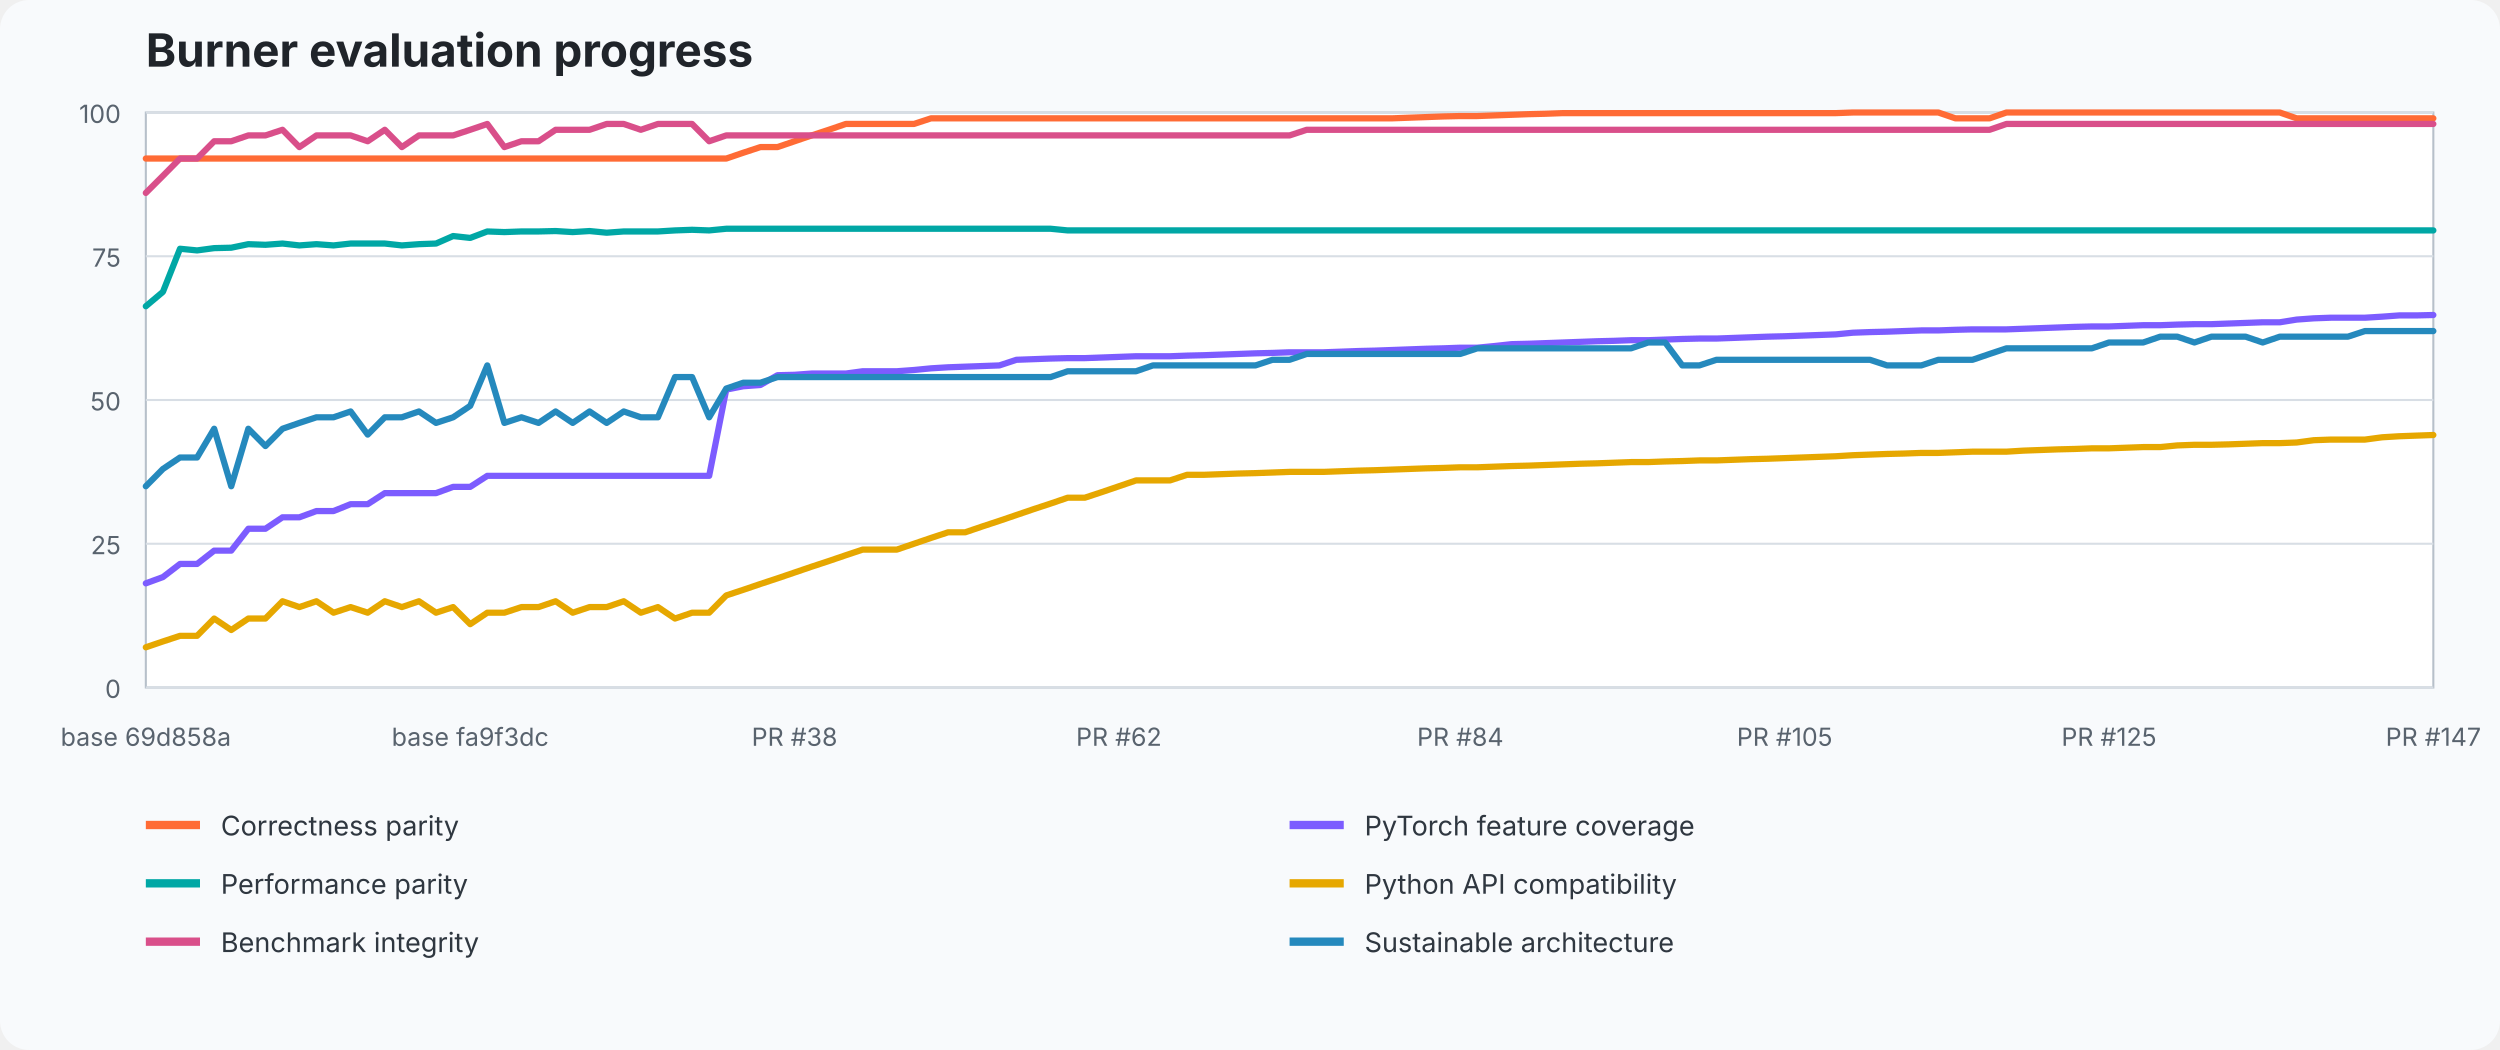
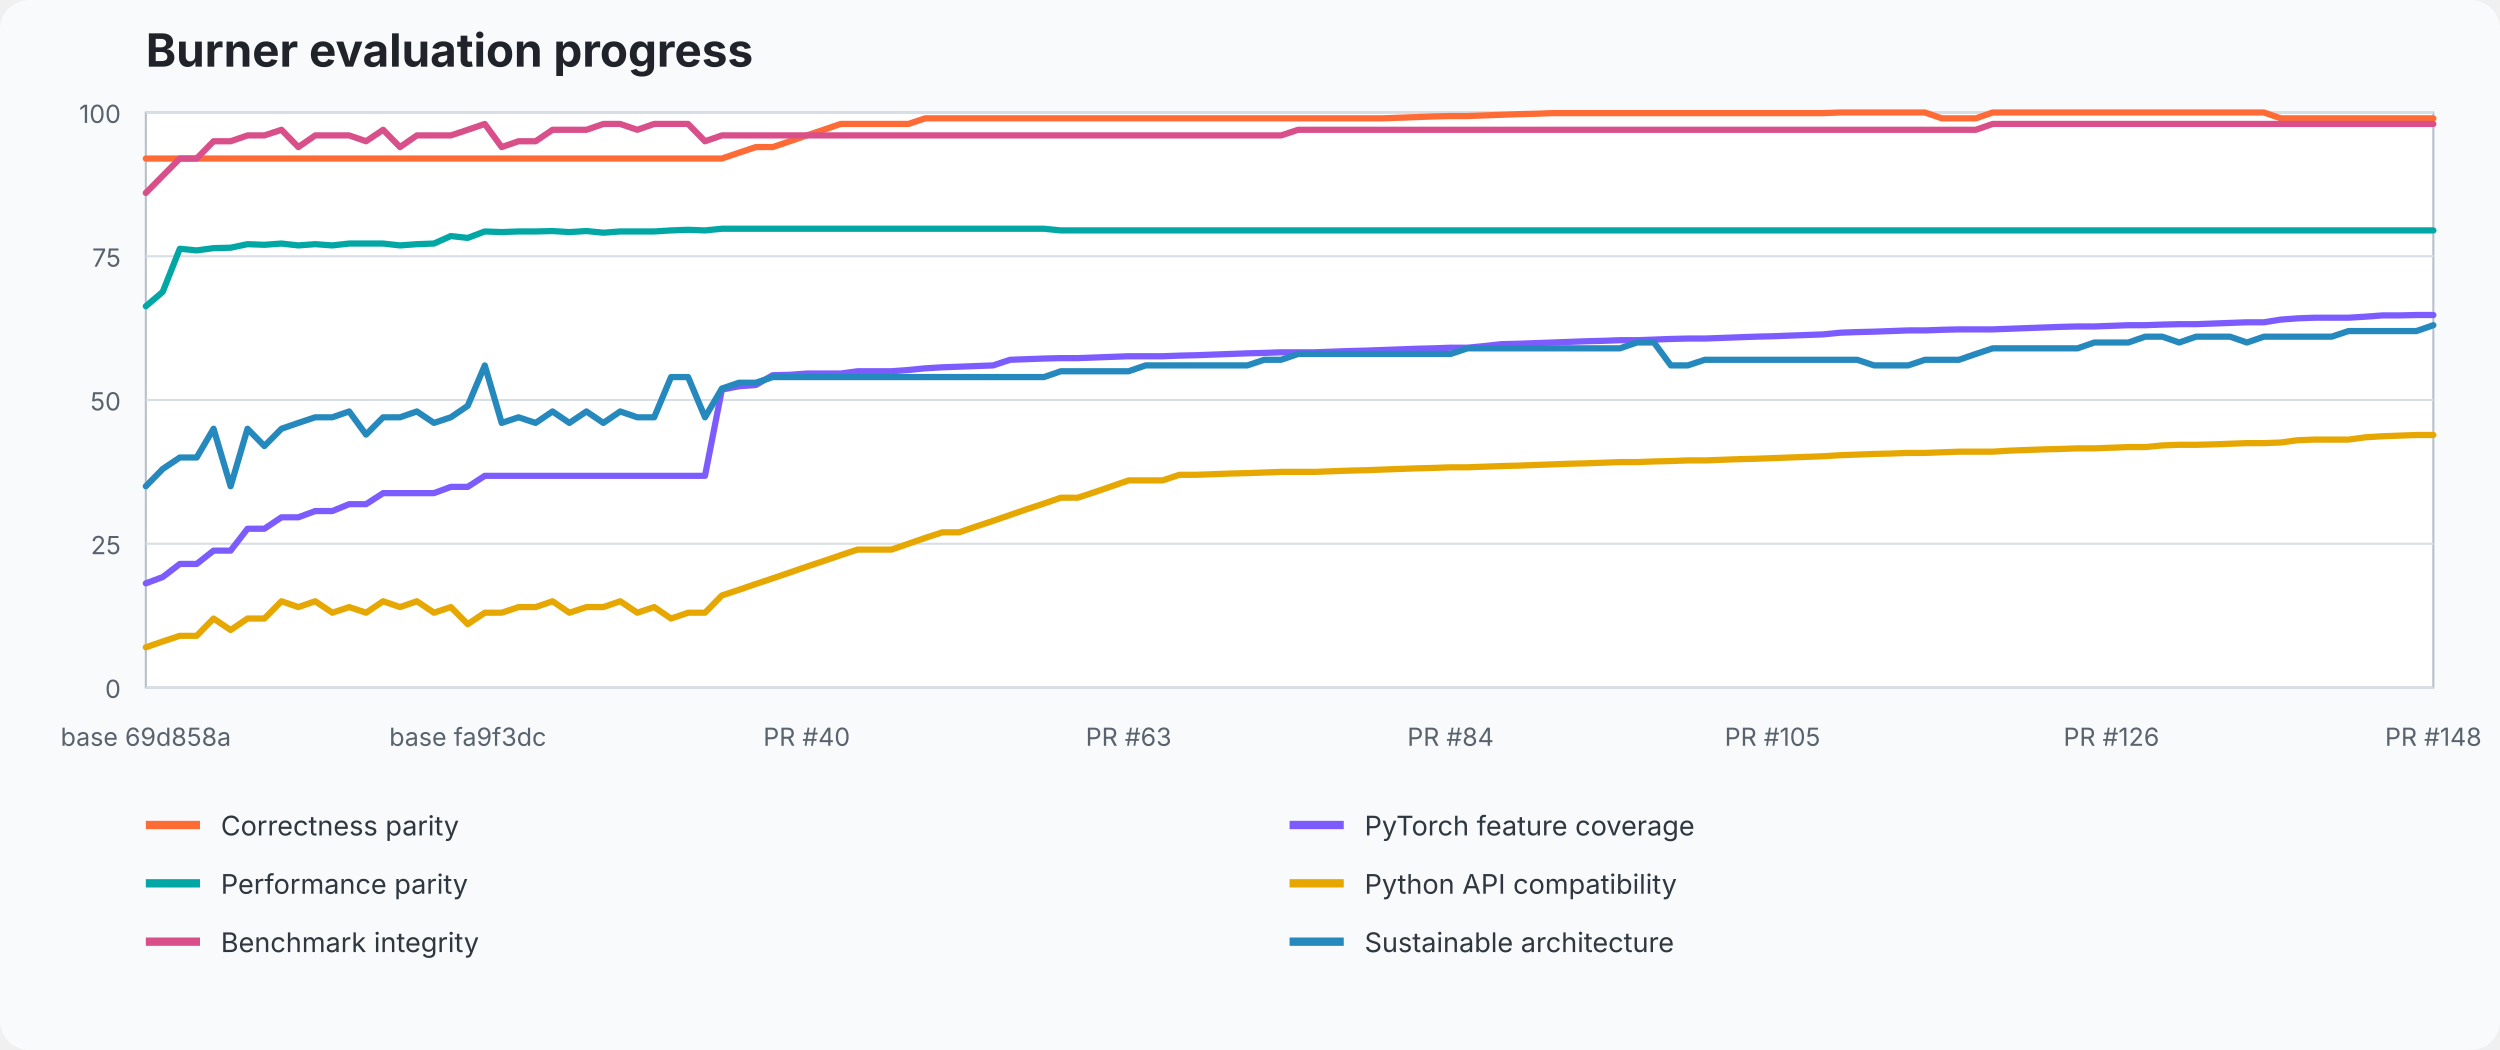
<svg xmlns="http://www.w3.org/2000/svg" width="1200" height="504" viewBox="0 0 1200 504" role="img" aria-labelledby="title desc">
  <style>text{font-family:ui-sans-serif,system-ui,-apple-system,BlinkMacSystemFont,"Segoe UI",sans-serif}.title{font-size:22px;font-weight:700;fill:#20242a}.axis{font-size:12px;fill:#59636e}.legend{font-size:13px;fill:#2f3740}.grid{stroke:#d8dee5;stroke-width:1}.plot{fill:#fff;stroke:#b7c0ca}</style>
  <rect width="100%" height="100%" fill="#f8fafc" rx="14" />
  <text x="70" y="32" class="title">Burner evaluation progress</text>
  <rect x="70" y="54" width="1098" height="276" class="plot" />
  <line x1="70" y1="330" x2="1168" y2="330" class="grid" />
  <text x="58" y="335" text-anchor="end" class="axis">0</text>
  <line x1="70" y1="261" x2="1168" y2="261" class="grid" />
  <text x="58" y="266" text-anchor="end" class="axis">25</text>
  <line x1="70" y1="192" x2="1168" y2="192" class="grid" />
  <text x="58" y="197" text-anchor="end" class="axis">50</text>
  <line x1="70" y1="123" x2="1168" y2="123" class="grid" />
  <text x="58" y="128" text-anchor="end" class="axis">75</text>
  <line x1="70" y1="54" x2="1168" y2="54" class="grid" />
  <text x="58" y="59" text-anchor="end" class="axis">100</text>
-   <polyline points="70.0,76.1 78.2,76.1 86.4,76.1 94.6,76.1 102.8,76.1 111.0,76.1 119.2,76.1 127.4,76.1 135.6,76.1 143.7,76.1 151.9,76.1 160.1,76.1 168.3,76.1 176.5,76.1 184.7,76.1 192.9,76.1 201.1,76.1 209.3,76.1 217.5,76.1 225.7,76.1 233.9,76.1 242.1,76.1 250.3,76.1 258.5,76.1 266.7,76.1 274.9,76.1 283.0,76.1 291.2,76.1 299.4,76.1 307.6,76.1 315.8,76.1 324.0,76.1 332.2,76.1 340.4,76.1 348.6,76.1 356.8,73.3 365.0,70.6 373.2,70.6 381.4,67.8 389.6,65.0 397.8,62.3 406.0,59.5 414.1,59.5 422.3,59.5 430.5,59.5 438.7,59.5 446.9,56.8 455.1,56.8 463.3,56.8 471.5,56.8 479.7,56.8 487.9,56.8 496.1,56.8 504.3,56.8 512.5,56.8 520.7,56.8 528.9,56.8 537.1,56.8 545.3,56.8 553.4,56.8 561.6,56.8 569.8,56.8 578.0,56.8 586.2,56.8 594.4,56.8 602.6,56.8 610.8,56.8 619.0,56.8 627.2,56.8 635.4,56.8 643.6,56.8 651.8,56.8 660.0,56.8 668.2,56.8 676.4,56.5 684.6,56.2 692.7,55.9 700.9,55.7 709.1,55.7 717.3,55.4 725.5,55.1 733.7,54.8 741.9,54.6 750.1,54.3 758.3,54.3 766.5,54.3 774.7,54.3 782.9,54.3 791.1,54.3 799.3,54.3 807.5,54.3 815.7,54.3 823.9,54.3 832.0,54.3 840.2,54.3 848.4,54.3 856.6,54.3 864.8,54.3 873.0,54.3 881.2,54.3 889.4,54.0 897.6,54.0 905.8,54.0 914.0,54.0 922.2,54.0 930.4,54.0 938.6,56.8 946.8,56.8 955.0,56.8 963.1,54.0 971.3,54.0 979.5,54.0 987.7,54.0 995.9,54.0 1004.1,54.0 1012.3,54.0 1020.5,54.0 1028.7,54.0 1036.9,54.0 1045.1,54.0 1053.3,54.0 1061.5,54.0 1069.7,54.0 1077.9,54.0 1086.1,54.0 1094.3,54.0 1102.4,56.8 1110.6,56.8 1118.8,56.8 1127.0,56.8 1135.2,56.8 1143.4,56.8 1151.6,56.8 1159.8,56.8 1168.0,56.8" fill="none" stroke="#ff6b35" stroke-width="3" stroke-linejoin="round" stroke-linecap="round" />
-   <polyline points="70.0,280.0 78.2,277.0 86.4,270.7 94.6,270.7 102.8,264.3 111.0,264.3 119.2,253.8 127.4,253.8 135.6,248.3 143.7,248.3 151.9,245.3 160.1,245.3 168.3,242.0 176.5,242.0 184.7,236.7 192.9,236.7 201.1,236.7 209.3,236.7 217.5,233.7 225.7,233.7 233.9,228.4 242.1,228.4 250.3,228.4 258.5,228.4 266.7,228.4 274.9,228.4 283.0,228.4 291.2,228.4 299.4,228.4 307.6,228.4 315.8,228.4 324.0,228.4 332.2,228.4 340.4,228.4 348.6,187.0 356.8,185.4 365.0,184.8 373.2,180.1 381.4,179.9 389.6,179.3 397.8,179.3 406.0,179.3 414.1,178.2 422.3,178.2 430.5,178.2 438.7,177.6 446.9,176.8 455.1,176.3 463.3,176.0 471.5,175.7 479.7,175.4 487.9,172.7 496.1,172.4 504.3,172.1 512.5,171.9 520.7,171.9 528.9,171.6 537.1,171.3 545.3,171.0 553.4,171.0 561.6,171.0 569.8,170.7 578.0,170.5 586.2,170.2 594.4,169.9 602.6,169.6 610.8,169.4 619.0,169.1 627.2,169.1 635.4,169.1 643.6,168.8 651.8,168.5 660.0,168.3 668.2,168.0 676.4,167.7 684.6,167.4 692.7,167.2 700.9,166.9 709.1,166.9 717.3,166.1 725.5,165.2 733.7,165.0 741.9,164.7 750.1,164.4 758.3,164.1 766.5,163.8 774.7,163.6 782.9,163.3 791.1,163.3 799.3,163.0 807.5,162.7 815.7,162.5 823.9,162.5 832.0,162.2 840.2,161.9 848.4,161.6 856.6,161.4 864.8,161.1 873.0,160.8 881.2,160.5 889.4,159.7 897.6,159.4 905.8,159.2 914.0,158.9 922.2,158.6 930.4,158.6 938.6,158.3 946.8,158.1 955.0,158.1 963.1,158.1 971.3,157.8 979.5,157.5 987.7,157.2 995.9,156.9 1004.1,156.7 1012.3,156.7 1020.5,156.4 1028.7,156.1 1036.9,156.1 1045.1,155.8 1053.3,155.6 1061.5,155.6 1069.7,155.3 1077.9,155.0 1086.1,154.7 1094.3,154.7 1102.4,153.4 1110.6,152.8 1118.8,152.5 1127.0,152.5 1135.2,152.5 1143.4,152.0 1151.6,151.4 1159.8,151.4 1168.0,151.2" fill="none" stroke="#7c5cff" stroke-width="3" stroke-linejoin="round" stroke-linecap="round" />
-   <polyline points="70.0,147.0 78.2,140.1 86.4,119.4 94.6,120.2 102.8,119.1 111.0,118.9 119.2,117.2 127.4,117.5 135.6,116.9 143.7,117.8 151.9,117.2 160.1,117.8 168.3,116.9 176.5,116.9 184.7,116.9 192.9,117.8 201.1,117.2 209.3,116.9 217.5,113.3 225.7,114.2 233.9,111.1 242.1,111.4 250.3,111.1 258.5,111.1 266.7,110.9 274.9,111.4 283.0,110.9 291.2,111.7 299.4,111.1 307.6,111.1 315.8,111.1 324.0,110.6 332.2,110.3 340.4,110.6 348.6,109.8 356.8,109.8 365.0,109.8 373.2,109.8 381.4,109.8 389.6,109.8 397.8,109.8 406.0,109.8 414.1,109.8 422.3,109.8 430.5,109.8 438.7,109.8 446.9,109.8 455.1,109.8 463.3,109.8 471.5,109.8 479.7,109.8 487.9,109.8 496.1,109.8 504.3,109.8 512.5,110.6 520.7,110.6 528.9,110.6 537.1,110.6 545.3,110.6 553.4,110.6 561.6,110.6 569.8,110.6 578.0,110.6 586.2,110.6 594.4,110.6 602.6,110.6 610.8,110.6 619.0,110.6 627.2,110.6 635.4,110.6 643.6,110.6 651.8,110.6 660.0,110.6 668.2,110.6 676.4,110.6 684.6,110.6 692.7,110.6 700.9,110.6 709.1,110.6 717.3,110.6 725.5,110.6 733.7,110.6 741.9,110.6 750.1,110.6 758.3,110.6 766.5,110.6 774.7,110.6 782.9,110.6 791.1,110.6 799.3,110.6 807.5,110.6 815.7,110.6 823.9,110.6 832.0,110.6 840.2,110.6 848.4,110.6 856.6,110.6 864.8,110.6 873.0,110.6 881.2,110.6 889.4,110.6 897.6,110.6 905.8,110.6 914.0,110.6 922.2,110.6 930.4,110.6 938.6,110.6 946.8,110.6 955.0,110.6 963.1,110.6 971.3,110.6 979.5,110.6 987.7,110.6 995.9,110.6 1004.1,110.6 1012.3,110.6 1020.5,110.6 1028.7,110.6 1036.9,110.6 1045.1,110.6 1053.3,110.6 1061.5,110.6 1069.7,110.6 1077.9,110.6 1086.1,110.6 1094.3,110.6 1102.4,110.6 1110.6,110.6 1118.8,110.6 1127.0,110.6 1135.2,110.6 1143.4,110.6 1151.6,110.6 1159.8,110.6 1168.0,110.6" fill="none" stroke="#00a7a5" stroke-width="3" stroke-linejoin="round" stroke-linecap="round" />
-   <polyline points="70.0,310.7 78.2,307.9 86.4,305.2 94.6,305.2 102.8,296.9 111.0,302.4 119.2,296.9 127.4,296.9 135.6,288.6 143.7,291.4 151.9,288.6 160.1,294.1 168.3,291.4 176.5,294.1 184.7,288.6 192.9,291.4 201.1,288.6 209.3,294.1 217.5,291.4 225.7,299.6 233.9,294.1 242.1,294.1 250.3,291.4 258.5,291.4 266.7,288.6 274.9,294.1 283.0,291.4 291.2,291.4 299.4,288.6 307.6,294.1 315.8,291.4 324.0,296.9 332.2,294.1 340.4,294.1 348.6,285.8 356.8,283.1 365.0,280.3 373.2,277.6 381.4,274.8 389.6,272.0 397.8,269.3 406.0,266.5 414.1,263.8 422.3,263.8 430.5,263.8 438.7,261.0 446.9,258.2 455.1,255.5 463.3,255.5 471.5,252.7 479.7,250.0 487.9,247.2 496.1,244.4 504.3,241.7 512.5,238.9 520.7,238.9 528.9,236.2 537.1,233.4 545.3,230.6 553.4,230.6 561.6,230.6 569.8,227.9 578.0,227.9 586.2,227.6 594.4,227.3 602.6,227.1 610.8,226.8 619.0,226.5 627.2,226.5 635.4,226.5 643.6,226.2 651.8,225.9 660.0,225.7 668.2,225.4 676.4,225.1 684.6,224.8 692.7,224.6 700.9,224.3 709.1,224.3 717.3,224.0 725.5,223.7 733.7,223.5 741.9,223.2 750.1,222.9 758.3,222.6 766.5,222.4 774.7,222.1 782.9,221.8 791.1,221.8 799.3,221.5 807.5,221.3 815.7,221.0 823.9,221.0 832.0,220.7 840.2,220.4 848.4,220.2 856.6,219.9 864.8,219.6 873.0,219.3 881.2,219.0 889.4,218.5 897.6,218.2 905.8,217.9 914.0,217.7 922.2,217.4 930.4,217.4 938.6,217.1 946.8,216.8 955.0,216.8 963.1,216.8 971.3,216.3 979.5,216.0 987.7,215.7 995.9,215.5 1004.1,215.2 1012.3,215.2 1020.5,214.9 1028.7,214.6 1036.9,214.6 1045.1,213.8 1053.3,213.5 1061.5,213.5 1069.7,213.3 1077.9,213.0 1086.1,212.7 1094.3,212.7 1102.4,212.4 1110.6,211.3 1118.8,211.0 1127.0,211.0 1135.2,211.0 1143.4,209.9 1151.6,209.4 1159.8,209.1 1168.0,208.8" fill="none" stroke="#e6a700" stroke-width="3" stroke-linejoin="round" stroke-linecap="round" />
-   <polyline points="70.0,92.6 78.2,84.4 86.4,76.1 94.6,76.1 102.8,67.8 111.0,67.8 119.2,65.0 127.4,65.0 135.6,62.3 143.7,70.6 151.9,65.0 160.1,65.0 168.3,65.0 176.5,67.8 184.7,62.3 192.9,70.6 201.1,65.0 209.3,65.0 217.5,65.0 225.7,62.3 233.9,59.5 242.1,70.6 250.3,67.8 258.5,67.8 266.7,62.3 274.9,62.3 283.0,62.3 291.2,59.5 299.4,59.5 307.6,62.3 315.8,59.5 324.0,59.5 332.2,59.5 340.4,67.8 348.6,65.0 356.8,65.0 365.0,65.0 373.2,65.0 381.4,65.0 389.6,65.0 397.8,65.0 406.0,65.0 414.1,65.0 422.3,65.0 430.5,65.0 438.7,65.0 446.9,65.0 455.1,65.0 463.3,65.0 471.5,65.0 479.7,65.0 487.9,65.0 496.1,65.0 504.3,65.0 512.5,65.0 520.7,65.0 528.9,65.0 537.1,65.0 545.3,65.0 553.4,65.0 561.6,65.0 569.8,65.0 578.0,65.0 586.2,65.0 594.4,65.0 602.6,65.0 610.8,65.0 619.0,65.0 627.2,62.3 635.4,62.3 643.6,62.3 651.8,62.3 660.0,62.3 668.2,62.3 676.4,62.3 684.6,62.3 692.7,62.3 700.9,62.3 709.1,62.3 717.3,62.3 725.5,62.3 733.7,62.3 741.9,62.3 750.1,62.3 758.3,62.3 766.5,62.3 774.7,62.3 782.9,62.3 791.1,62.3 799.3,62.3 807.5,62.3 815.7,62.3 823.9,62.3 832.0,62.3 840.2,62.3 848.4,62.3 856.6,62.3 864.8,62.3 873.0,62.3 881.2,62.3 889.4,62.3 897.6,62.3 905.8,62.3 914.0,62.3 922.2,62.3 930.4,62.3 938.6,62.3 946.8,62.3 955.0,62.3 963.1,59.5 971.3,59.5 979.5,59.5 987.7,59.5 995.9,59.5 1004.1,59.5 1012.3,59.5 1020.5,59.5 1028.7,59.5 1036.9,59.5 1045.1,59.5 1053.3,59.5 1061.5,59.5 1069.7,59.5 1077.9,59.5 1086.1,59.5 1094.3,59.5 1102.4,59.5 1110.6,59.5 1118.8,59.5 1127.0,59.5 1135.2,59.5 1143.4,59.5 1151.6,59.5 1159.8,59.5 1168.0,59.5" fill="none" stroke="#d94f8a" stroke-width="3" stroke-linejoin="round" stroke-linecap="round" />
-   <polyline points="70.0,233.4 78.2,225.1 86.4,219.6 94.6,219.6 102.8,205.8 111.0,233.4 119.2,205.8 127.4,214.1 135.6,205.8 143.7,203.0 151.9,200.3 160.1,200.3 168.3,197.5 176.5,208.6 184.7,200.3 192.9,200.3 201.1,197.5 209.3,203.0 217.5,200.3 225.7,194.8 233.9,175.4 242.1,203.0 250.3,200.3 258.5,203.0 266.7,197.5 274.9,203.0 283.0,197.5 291.2,203.0 299.4,197.5 307.6,200.3 315.8,200.3 324.0,181.0 332.2,181.0 340.4,200.3 348.6,186.5 356.8,183.7 365.0,183.7 373.2,181.0 381.4,181.0 389.6,181.0 397.8,181.0 406.0,181.0 414.1,181.0 422.3,181.0 430.5,181.0 438.7,181.0 446.9,181.0 455.1,181.0 463.3,181.0 471.5,181.0 479.7,181.0 487.9,181.0 496.1,181.0 504.3,181.0 512.5,178.2 520.7,178.2 528.9,178.2 537.1,178.2 545.3,178.2 553.4,175.4 561.6,175.4 569.8,175.4 578.0,175.4 586.2,175.4 594.4,175.4 602.6,175.4 610.8,172.7 619.0,172.7 627.2,169.9 635.4,169.9 643.6,169.9 651.8,169.9 660.0,169.9 668.2,169.9 676.4,169.9 684.6,169.9 692.7,169.9 700.9,169.9 709.1,167.2 717.3,167.2 725.5,167.2 733.7,167.2 741.9,167.2 750.1,167.2 758.3,167.2 766.5,167.2 774.7,167.2 782.9,167.2 791.1,164.4 799.3,164.4 807.5,175.4 815.7,175.4 823.9,172.7 832.0,172.7 840.2,172.7 848.4,172.7 856.6,172.7 864.8,172.7 873.0,172.7 881.2,172.7 889.4,172.7 897.6,172.7 905.8,175.4 914.0,175.4 922.2,175.4 930.4,172.7 938.6,172.7 946.8,172.7 955.0,169.9 963.1,167.2 971.3,167.2 979.5,167.2 987.7,167.2 995.9,167.2 1004.1,167.2 1012.3,164.4 1020.5,164.4 1028.7,164.4 1036.9,161.6 1045.1,161.6 1053.3,164.4 1061.5,161.6 1069.7,161.6 1077.9,161.6 1086.1,164.4 1094.3,161.6 1102.4,161.6 1110.6,161.6 1118.8,161.6 1127.0,161.6 1135.2,158.9 1143.4,158.9 1151.6,158.9 1159.8,158.9 1168.0,158.9" fill="none" stroke="#2589bd" stroke-width="3" stroke-linejoin="round" stroke-linecap="round" />
+   <polyline points="70.0,76.1 78.1,76.1 86.3,76.1 94.4,76.1 102.5,76.1 110.7,76.1 118.8,76.1 126.9,76.1 135.1,76.1 143.2,76.1 151.3,76.1 159.5,76.1 167.6,76.1 175.7,76.1 183.9,76.1 192.0,76.1 200.1,76.1 208.3,76.1 216.4,76.1 224.5,76.1 232.7,76.1 240.8,76.1 248.9,76.1 257.1,76.1 265.2,76.1 273.3,76.1 281.5,76.1 289.6,76.1 297.7,76.1 305.9,76.1 314.0,76.1 322.1,76.1 330.3,76.1 338.4,76.1 346.5,76.1 354.7,73.3 362.8,70.6 370.9,70.6 379.1,67.8 387.2,65.0 395.3,62.3 403.5,59.5 411.6,59.5 419.7,59.5 427.9,59.5 436.0,59.5 444.1,56.8 452.3,56.8 460.4,56.8 468.5,56.8 476.7,56.8 484.8,56.8 492.9,56.8 501.1,56.8 509.2,56.8 517.3,56.8 525.5,56.8 533.6,56.8 541.7,56.8 549.9,56.8 558.0,56.8 566.1,56.8 574.3,56.8 582.4,56.8 590.5,56.8 598.7,56.8 606.8,56.8 614.9,56.8 623.1,56.8 631.2,56.8 639.3,56.8 647.5,56.8 655.6,56.8 663.7,56.8 671.9,56.5 680.0,56.2 688.1,55.9 696.3,55.7 704.4,55.7 712.5,55.4 720.7,55.1 728.8,54.8 736.9,54.6 745.1,54.3 753.2,54.3 761.3,54.3 769.5,54.3 777.6,54.3 785.7,54.3 793.9,54.3 802.0,54.3 810.1,54.3 818.3,54.3 826.4,54.3 834.5,54.3 842.7,54.3 850.8,54.3 858.9,54.3 867.1,54.3 875.2,54.3 883.3,54.0 891.5,54.0 899.6,54.0 907.7,54.0 915.9,54.0 924.0,54.0 932.1,56.8 940.3,56.8 948.4,56.8 956.5,54.0 964.7,54.0 972.8,54.0 980.9,54.0 989.1,54.0 997.2,54.0 1005.3,54.0 1013.5,54.0 1021.6,54.0 1029.7,54.0 1037.9,54.0 1046.0,54.0 1054.1,54.0 1062.3,54.0 1070.4,54.0 1078.5,54.0 1086.7,54.0 1094.8,56.8 1102.9,56.8 1111.1,56.8 1119.2,56.8 1127.3,56.8 1135.5,56.8 1143.6,56.8 1151.7,56.8 1159.9,56.8 1168.0,56.8" fill="none" stroke="#ff6b35" stroke-width="3" stroke-linejoin="round" stroke-linecap="round" />
+   <polyline points="70.0,280.0 78.1,277.0 86.3,270.7 94.4,270.7 102.5,264.3 110.7,264.3 118.8,253.8 126.9,253.8 135.1,248.3 143.2,248.3 151.3,245.3 159.5,245.3 167.6,242.0 175.7,242.0 183.9,236.7 192.0,236.7 200.1,236.7 208.3,236.7 216.4,233.7 224.5,233.7 232.7,228.4 240.8,228.4 248.9,228.4 257.1,228.4 265.2,228.4 273.3,228.4 281.5,228.4 289.6,228.4 297.7,228.4 305.9,228.4 314.0,228.4 322.1,228.4 330.3,228.4 338.4,228.4 346.5,187.0 354.7,185.4 362.8,184.8 370.9,180.1 379.1,179.9 387.2,179.3 395.3,179.3 403.5,179.3 411.6,178.2 419.7,178.2 427.9,178.2 436.0,177.6 444.1,176.8 452.3,176.3 460.4,176.0 468.5,175.7 476.7,175.4 484.8,172.7 492.9,172.4 501.1,172.1 509.2,171.9 517.3,171.9 525.5,171.6 533.6,171.3 541.7,171.0 549.9,171.0 558.0,171.0 566.1,170.7 574.3,170.5 582.4,170.2 590.5,169.9 598.7,169.6 606.8,169.4 614.9,169.1 623.1,169.1 631.2,169.1 639.3,168.8 647.5,168.5 655.6,168.3 663.7,168.0 671.9,167.7 680.0,167.4 688.1,167.2 696.3,166.9 704.4,166.9 712.5,166.1 720.7,165.2 728.8,165.0 736.9,164.7 745.1,164.4 753.2,164.1 761.3,163.8 769.5,163.6 777.6,163.3 785.7,163.3 793.9,163.0 802.0,162.7 810.1,162.5 818.3,162.5 826.4,162.2 834.5,161.9 842.7,161.6 850.8,161.4 858.9,161.1 867.1,160.8 875.2,160.5 883.3,159.7 891.5,159.4 899.6,159.2 907.7,158.9 915.9,158.6 924.0,158.6 932.1,158.3 940.3,158.1 948.4,158.1 956.5,158.1 964.7,157.8 972.8,157.5 980.9,157.2 989.1,156.9 997.2,156.7 1005.3,156.7 1013.5,156.4 1021.6,156.1 1029.7,156.1 1037.9,155.8 1046.0,155.6 1054.1,155.6 1062.3,155.3 1070.4,155.0 1078.5,154.7 1086.7,154.7 1094.8,153.4 1102.9,152.8 1111.1,152.5 1119.2,152.5 1127.3,152.5 1135.5,152.0 1143.6,151.4 1151.7,151.4 1159.9,151.2 1168.0,151.2" fill="none" stroke="#7c5cff" stroke-width="3" stroke-linejoin="round" stroke-linecap="round" />
+   <polyline points="70.0,147.0 78.1,140.1 86.3,119.4 94.4,120.2 102.5,119.1 110.7,118.9 118.8,117.2 126.9,117.5 135.1,116.9 143.2,117.8 151.3,117.2 159.5,117.8 167.6,116.9 175.7,116.9 183.9,116.9 192.0,117.8 200.1,117.2 208.3,116.9 216.4,113.3 224.5,114.2 232.7,111.1 240.8,111.4 248.9,111.1 257.1,111.1 265.2,110.9 273.3,111.4 281.5,110.9 289.6,111.7 297.7,111.1 305.9,111.1 314.0,111.1 322.1,110.6 330.3,110.3 338.4,110.6 346.5,109.8 354.7,109.8 362.8,109.8 370.9,109.8 379.1,109.8 387.2,109.8 395.3,109.8 403.5,109.8 411.6,109.8 419.7,109.8 427.9,109.8 436.0,109.8 444.1,109.8 452.3,109.8 460.4,109.8 468.5,109.8 476.7,109.8 484.8,109.8 492.9,109.8 501.1,109.8 509.2,110.6 517.3,110.6 525.5,110.6 533.6,110.6 541.7,110.6 549.9,110.6 558.0,110.6 566.1,110.6 574.3,110.6 582.4,110.6 590.5,110.6 598.7,110.6 606.8,110.6 614.9,110.6 623.1,110.6 631.2,110.6 639.3,110.6 647.5,110.6 655.6,110.6 663.7,110.6 671.9,110.6 680.0,110.6 688.1,110.6 696.3,110.6 704.4,110.6 712.5,110.6 720.7,110.6 728.8,110.6 736.9,110.6 745.1,110.6 753.2,110.6 761.3,110.6 769.5,110.6 777.6,110.6 785.7,110.6 793.9,110.6 802.0,110.6 810.1,110.6 818.3,110.6 826.4,110.6 834.5,110.6 842.7,110.6 850.8,110.6 858.9,110.6 867.1,110.6 875.2,110.6 883.3,110.6 891.5,110.6 899.6,110.6 907.7,110.6 915.9,110.6 924.0,110.6 932.1,110.6 940.3,110.6 948.4,110.6 956.5,110.6 964.7,110.6 972.8,110.6 980.9,110.6 989.1,110.6 997.2,110.6 1005.3,110.6 1013.5,110.6 1021.6,110.6 1029.7,110.6 1037.9,110.6 1046.0,110.6 1054.1,110.6 1062.3,110.6 1070.4,110.6 1078.5,110.6 1086.7,110.6 1094.8,110.6 1102.9,110.6 1111.1,110.6 1119.2,110.6 1127.3,110.6 1135.5,110.6 1143.6,110.6 1151.7,110.6 1159.9,110.6 1168.0,110.6" fill="none" stroke="#00a7a5" stroke-width="3" stroke-linejoin="round" stroke-linecap="round" />
+   <polyline points="70.0,310.7 78.1,307.9 86.3,305.2 94.4,305.2 102.5,296.9 110.7,302.4 118.8,296.9 126.9,296.9 135.1,288.6 143.2,291.4 151.3,288.6 159.5,294.1 167.6,291.4 175.7,294.1 183.9,288.6 192.0,291.4 200.1,288.6 208.3,294.1 216.4,291.4 224.5,299.6 232.7,294.1 240.8,294.1 248.9,291.4 257.1,291.4 265.2,288.6 273.3,294.1 281.5,291.4 289.6,291.4 297.7,288.6 305.9,294.1 314.0,291.4 322.1,296.9 330.3,294.1 338.4,294.1 346.5,285.8 354.7,283.1 362.8,280.3 370.9,277.6 379.1,274.8 387.2,272.0 395.3,269.3 403.5,266.5 411.6,263.8 419.7,263.8 427.9,263.8 436.0,261.0 444.1,258.2 452.3,255.5 460.4,255.5 468.5,252.7 476.7,250.0 484.8,247.2 492.9,244.4 501.1,241.7 509.2,238.9 517.3,238.9 525.5,236.2 533.6,233.4 541.7,230.6 549.9,230.6 558.0,230.6 566.1,227.9 574.3,227.9 582.4,227.6 590.5,227.3 598.7,227.1 606.8,226.8 614.9,226.5 623.1,226.5 631.2,226.5 639.3,226.2 647.5,225.9 655.6,225.7 663.7,225.4 671.9,225.1 680.0,224.8 688.1,224.6 696.3,224.3 704.4,224.3 712.5,224.0 720.7,223.7 728.8,223.5 736.9,223.2 745.1,222.9 753.2,222.6 761.3,222.4 769.5,222.1 777.6,221.8 785.7,221.8 793.9,221.5 802.0,221.3 810.1,221.0 818.3,221.0 826.4,220.7 834.5,220.4 842.7,220.2 850.8,219.9 858.9,219.6 867.1,219.3 875.2,219.0 883.3,218.5 891.5,218.2 899.6,217.9 907.7,217.7 915.9,217.4 924.0,217.4 932.1,217.1 940.3,216.8 948.4,216.8 956.5,216.8 964.7,216.3 972.8,216.0 980.9,215.7 989.1,215.5 997.2,215.2 1005.3,215.2 1013.5,214.9 1021.6,214.6 1029.7,214.6 1037.9,213.8 1046.0,213.5 1054.1,213.5 1062.3,213.3 1070.4,213.0 1078.5,212.7 1086.7,212.7 1094.8,212.4 1102.9,211.3 1111.1,211.0 1119.2,211.0 1127.3,211.0 1135.5,209.9 1143.6,209.4 1151.7,209.1 1159.9,208.8 1168.0,208.8" fill="none" stroke="#e6a700" stroke-width="3" stroke-linejoin="round" stroke-linecap="round" />
+   <polyline points="70.0,92.6 78.1,84.4 86.3,76.1 94.4,76.1 102.5,67.8 110.7,67.8 118.8,65.0 126.9,65.0 135.1,62.3 143.2,70.6 151.3,65.0 159.5,65.0 167.6,65.0 175.7,67.8 183.9,62.3 192.0,70.6 200.1,65.0 208.3,65.0 216.4,65.0 224.5,62.3 232.7,59.5 240.8,70.6 248.9,67.8 257.1,67.8 265.2,62.3 273.3,62.3 281.5,62.3 289.6,59.5 297.7,59.5 305.9,62.3 314.0,59.5 322.1,59.5 330.3,59.5 338.4,67.8 346.5,65.0 354.7,65.0 362.8,65.0 370.9,65.0 379.1,65.0 387.2,65.0 395.3,65.0 403.5,65.0 411.6,65.0 419.7,65.0 427.9,65.0 436.0,65.0 444.1,65.0 452.3,65.0 460.4,65.0 468.5,65.0 476.7,65.0 484.8,65.0 492.9,65.0 501.1,65.0 509.2,65.0 517.3,65.0 525.5,65.0 533.6,65.0 541.7,65.0 549.9,65.0 558.0,65.0 566.1,65.0 574.3,65.0 582.4,65.0 590.5,65.0 598.7,65.0 606.8,65.0 614.9,65.0 623.1,62.3 631.2,62.3 639.3,62.3 647.5,62.3 655.6,62.3 663.7,62.3 671.9,62.3 680.0,62.3 688.1,62.3 696.3,62.3 704.4,62.3 712.5,62.3 720.7,62.3 728.8,62.3 736.9,62.3 745.1,62.3 753.2,62.3 761.3,62.3 769.5,62.3 777.6,62.3 785.7,62.3 793.9,62.3 802.0,62.3 810.1,62.3 818.3,62.3 826.4,62.3 834.5,62.3 842.7,62.3 850.8,62.3 858.9,62.3 867.1,62.3 875.2,62.3 883.3,62.3 891.5,62.3 899.6,62.3 907.7,62.3 915.9,62.3 924.0,62.3 932.1,62.3 940.3,62.3 948.4,62.3 956.5,59.5 964.7,59.5 972.8,59.5 980.9,59.5 989.1,59.5 997.2,59.5 1005.3,59.5 1013.5,59.5 1021.6,59.5 1029.7,59.5 1037.9,59.5 1046.0,59.5 1054.1,59.5 1062.3,59.5 1070.4,59.5 1078.5,59.5 1086.7,59.5 1094.8,59.5 1102.9,59.5 1111.1,59.5 1119.2,59.5 1127.3,59.5 1135.5,59.5 1143.6,59.5 1151.7,59.5 1159.9,59.5 1168.0,59.5" fill="none" stroke="#d94f8a" stroke-width="3" stroke-linejoin="round" stroke-linecap="round" />
+   <polyline points="70.0,233.4 78.1,225.1 86.3,219.6 94.4,219.6 102.5,205.8 110.7,233.4 118.8,205.8 126.9,214.1 135.1,205.8 143.2,203.0 151.3,200.3 159.5,200.3 167.6,197.5 175.7,208.6 183.9,200.3 192.0,200.3 200.1,197.5 208.3,203.0 216.4,200.3 224.5,194.8 232.7,175.4 240.8,203.0 248.9,200.3 257.1,203.0 265.2,197.5 273.3,203.0 281.5,197.5 289.6,203.0 297.7,197.5 305.9,200.3 314.0,200.3 322.1,181.0 330.3,181.0 338.4,200.3 346.5,186.5 354.7,183.7 362.8,183.7 370.9,181.0 379.1,181.0 387.2,181.0 395.3,181.0 403.5,181.0 411.6,181.0 419.7,181.0 427.9,181.0 436.0,181.0 444.1,181.0 452.3,181.0 460.4,181.0 468.5,181.0 476.7,181.0 484.8,181.0 492.9,181.0 501.1,181.0 509.2,178.2 517.3,178.2 525.5,178.2 533.6,178.2 541.7,178.2 549.9,175.4 558.0,175.4 566.1,175.4 574.3,175.4 582.4,175.4 590.5,175.4 598.7,175.4 606.8,172.7 614.9,172.7 623.1,169.9 631.2,169.9 639.3,169.9 647.5,169.9 655.6,169.9 663.7,169.9 671.9,169.9 680.0,169.9 688.1,169.9 696.3,169.9 704.4,167.2 712.5,167.2 720.7,167.2 728.8,167.2 736.9,167.2 745.1,167.2 753.2,167.2 761.3,167.2 769.5,167.2 777.6,167.2 785.7,164.4 793.9,164.4 802.0,175.4 810.1,175.4 818.3,172.7 826.4,172.7 834.5,172.7 842.7,172.7 850.8,172.7 858.9,172.7 867.1,172.7 875.2,172.7 883.3,172.7 891.5,172.7 899.6,175.4 907.7,175.4 915.9,175.4 924.0,172.7 932.1,172.7 940.3,172.7 948.4,169.9 956.5,167.2 964.7,167.2 972.8,167.2 980.9,167.2 989.1,167.2 997.2,167.2 1005.3,164.4 1013.5,164.4 1021.6,164.4 1029.7,161.6 1037.9,161.6 1046.0,164.4 1054.1,161.6 1062.3,161.6 1070.4,161.6 1078.5,164.4 1086.7,161.6 1094.8,161.6 1102.9,161.6 1111.1,161.6 1119.2,161.6 1127.3,158.9 1135.5,158.9 1143.6,158.9 1151.7,158.9 1159.9,158.9 1168.0,156.1" fill="none" stroke="#2589bd" stroke-width="3" stroke-linejoin="round" stroke-linecap="round" />
  <text x="70" y="358" text-anchor="middle" class="axis">base 69d858a</text>
-   <text x="225.687" y="358" text-anchor="middle" class="axis">base fa9f3dc</text>
-   <text x="381.373" y="358" text-anchor="middle" class="axis">PR #38</text>
-   <text x="537.06" y="358" text-anchor="middle" class="axis">PR #62</text>
-   <text x="700.94" y="358" text-anchor="middle" class="axis">PR #84</text>
-   <text x="856.627" y="358" text-anchor="middle" class="axis">PR #105</text>
-   <text x="1012.313" y="358" text-anchor="middle" class="axis">PR #125</text>
-   <text x="1168" y="358" text-anchor="middle" class="axis">PR #147</text>
+   <text x="224.533" y="358" text-anchor="middle" class="axis">base fa9f3dc</text>
+   <text x="387.2" y="358" text-anchor="middle" class="axis">PR #40</text>
+   <text x="541.733" y="358" text-anchor="middle" class="axis">PR #63</text>
+   <text x="696.267" y="358" text-anchor="middle" class="axis">PR #84</text>
+   <text x="850.8" y="358" text-anchor="middle" class="axis">PR #105</text>
+   <text x="1013.467" y="358" text-anchor="middle" class="axis">PR #126</text>
+   <text x="1168" y="358" text-anchor="middle" class="axis">PR #148</text>
  <line x1="70" y1="396" x2="96" y2="396" stroke="#ff6b35" stroke-width="4" />
  <text x="106" y="401" class="legend">Correctness parity</text>
  <line x1="619" y1="396" x2="645" y2="396" stroke="#7c5cff" stroke-width="4" />
  <text x="655" y="401" class="legend">PyTorch feature coverage</text>
  <line x1="70" y1="424" x2="96" y2="424" stroke="#00a7a5" stroke-width="4" />
  <text x="106" y="429" class="legend">Performance parity</text>
  <line x1="619" y1="424" x2="645" y2="424" stroke="#e6a700" stroke-width="4" />
  <text x="655" y="429" class="legend">Python API compatibility</text>
  <line x1="70" y1="452" x2="96" y2="452" stroke="#d94f8a" stroke-width="4" />
  <text x="106" y="457" class="legend">Benchmark integrity</text>
  <line x1="619" y1="452" x2="645" y2="452" stroke="#2589bd" stroke-width="4" />
  <text x="655" y="457" class="legend">Sustainable architecture</text>
</svg>
